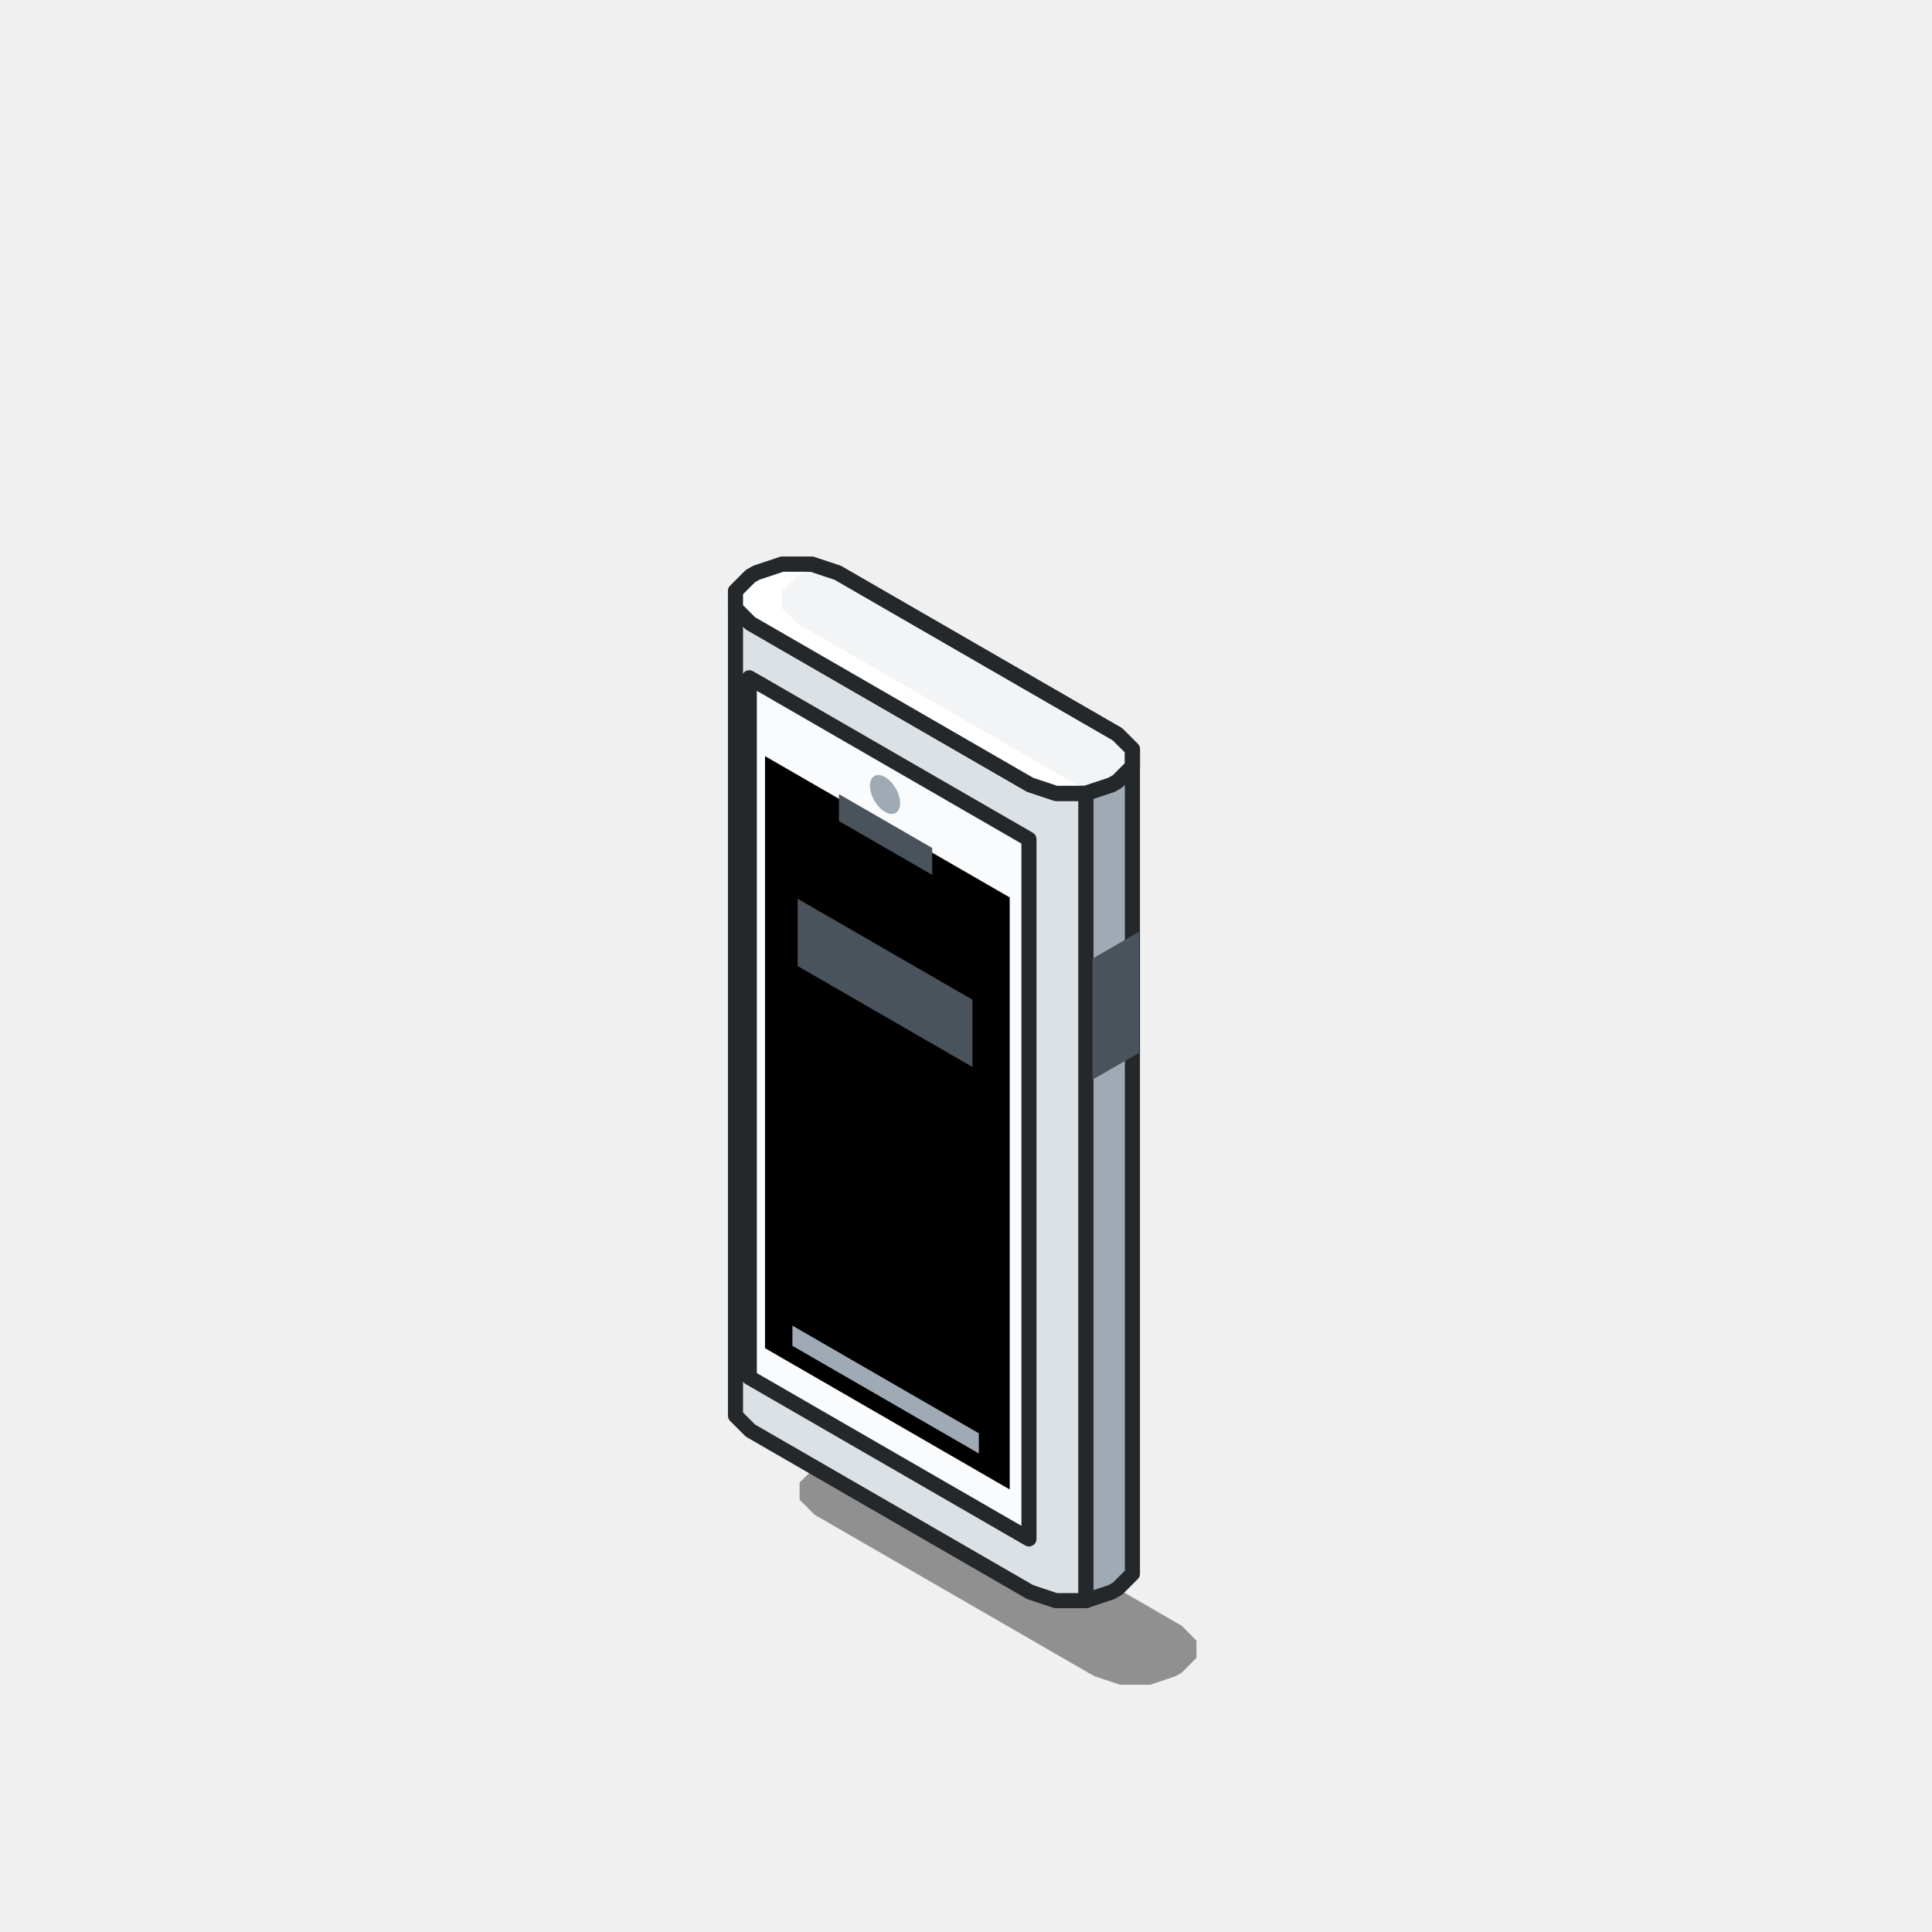
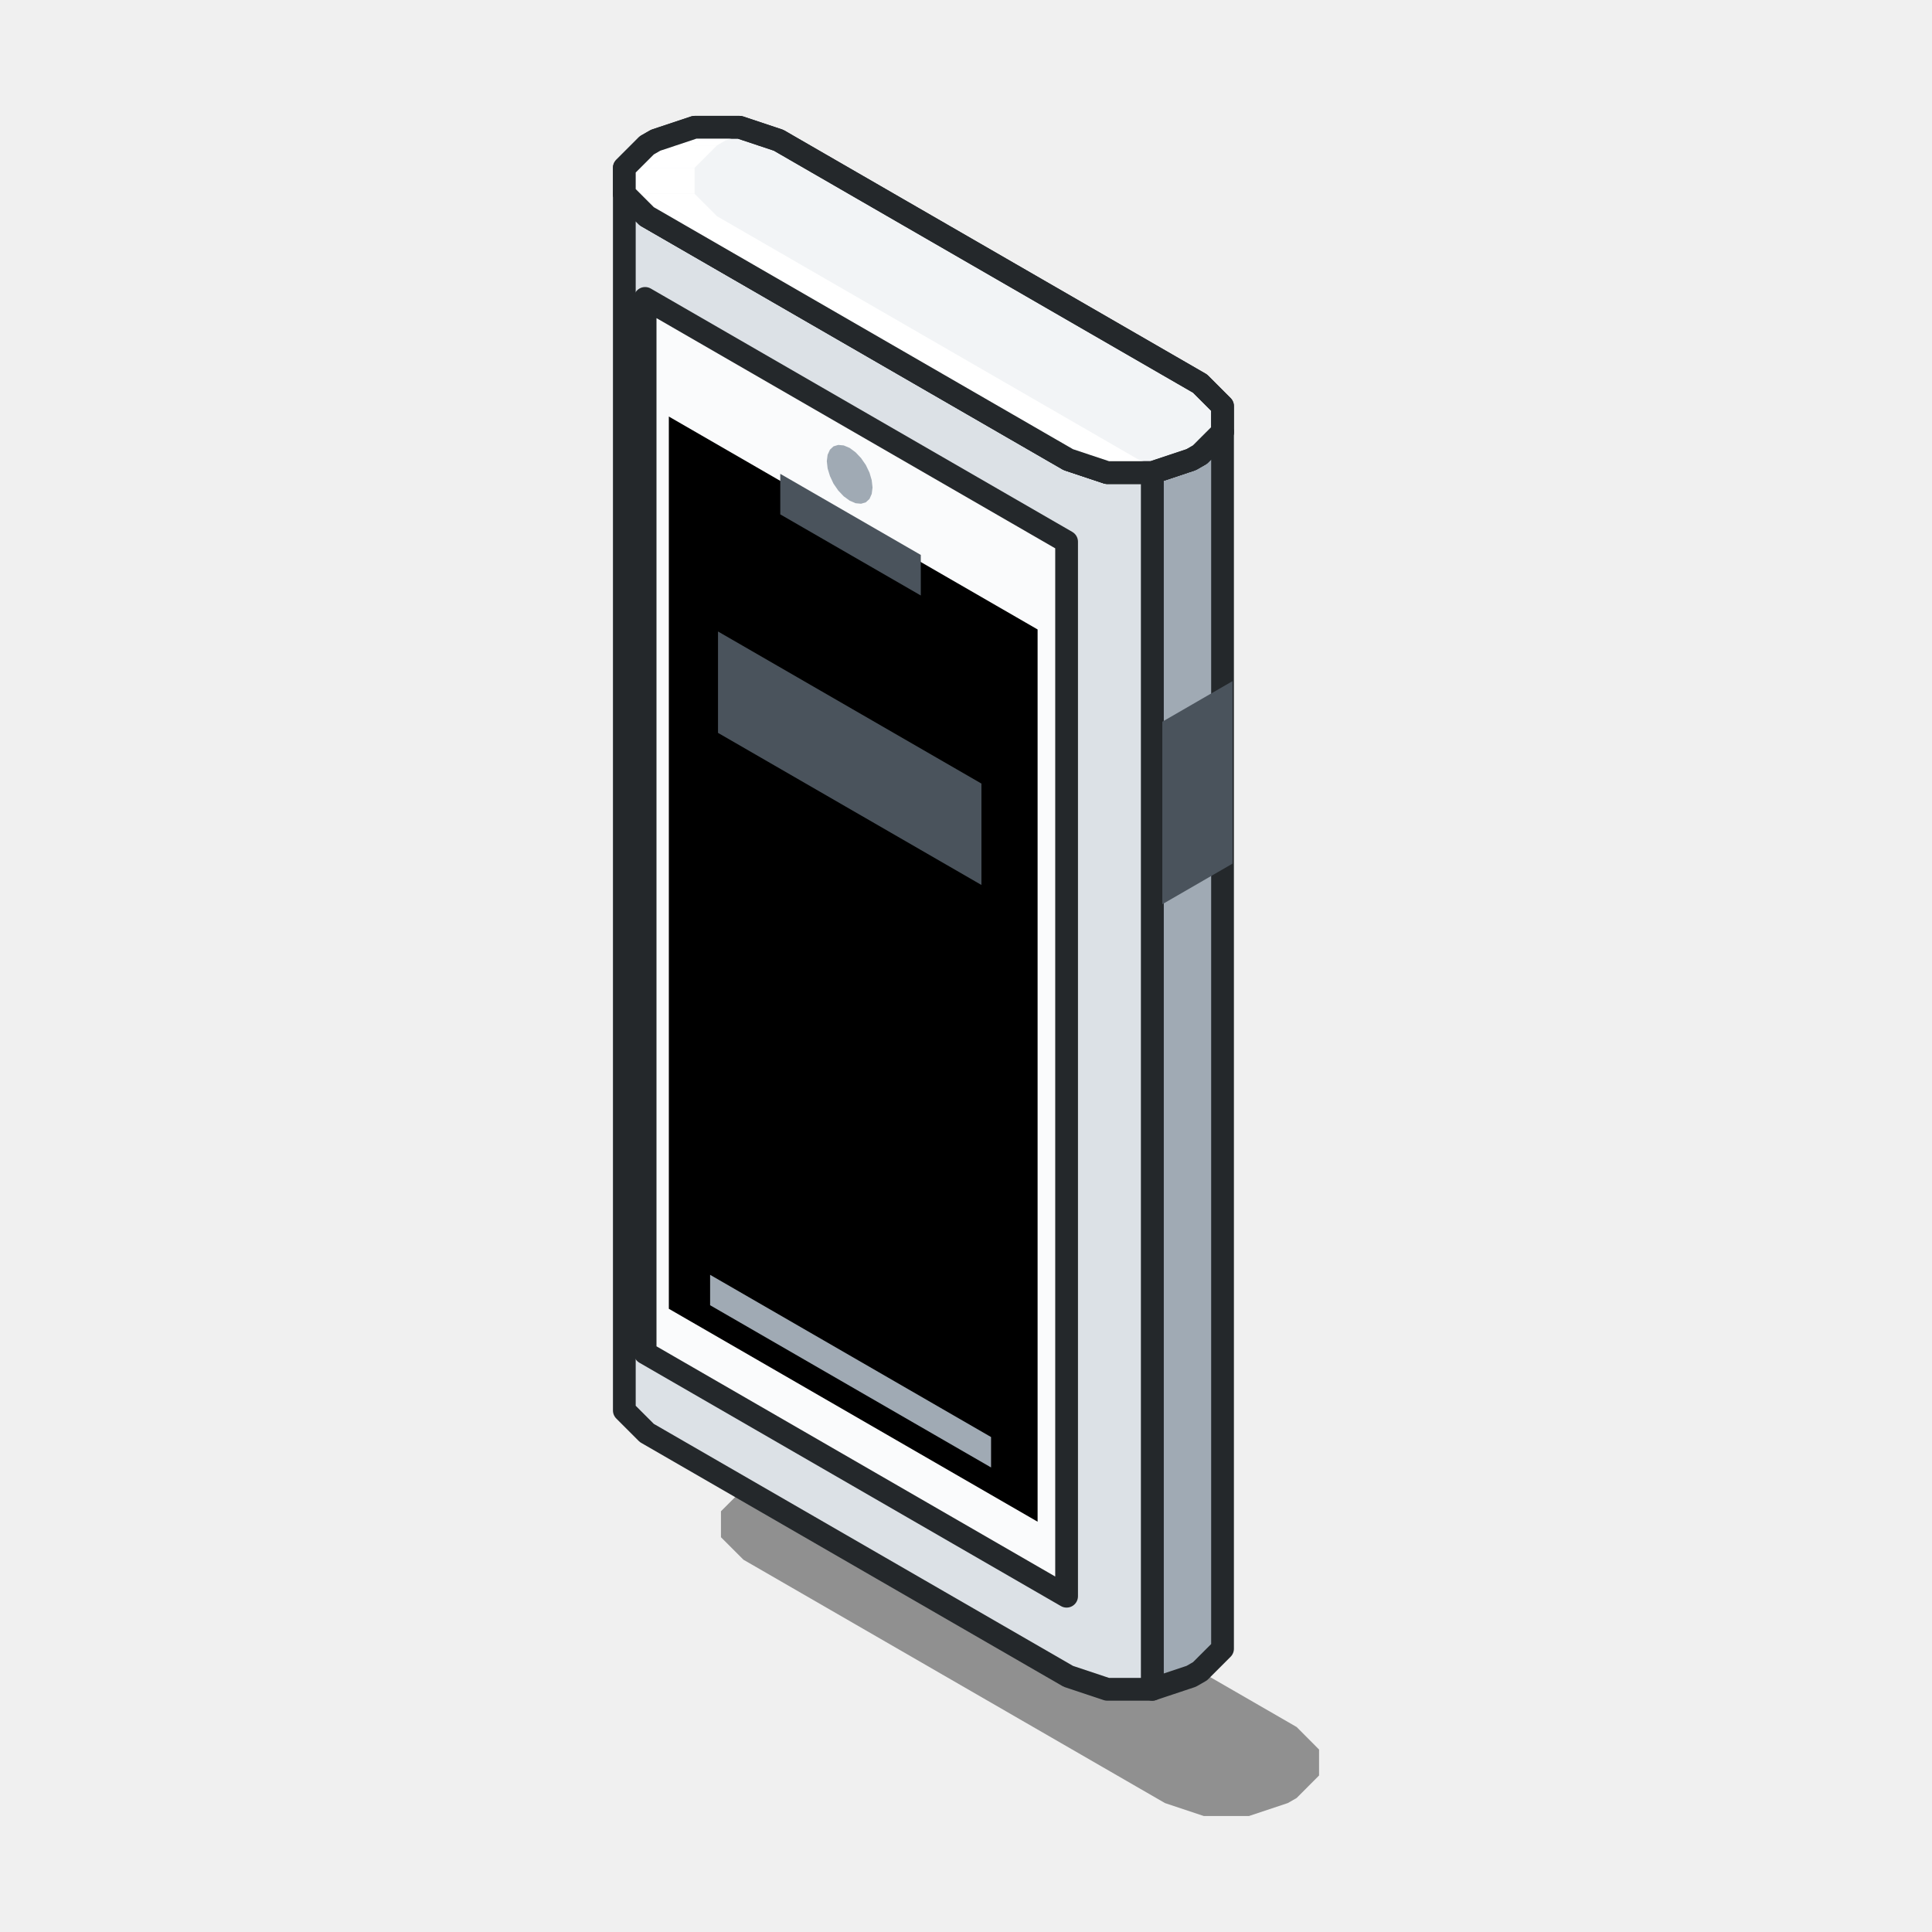
- <svg xmlns="http://www.w3.org/2000/svg" viewBox="0 0 512 512" width="512" height="512">
+ <svg xmlns="http://www.w3.org/2000/svg" viewBox="85.13 127.14 339.73 339.73" width="339.73" height="339.73">
  <g transform="translate(247.51,393.83) scale(1.7829)">
    <polygon points="35.94,28.25 32.10,29.53 27.66,29.53 23.82,28.25 -17.75,4.25 -19.97,2.03 -19.97,-0.53 -17.75,-2.75 -16.89,-3.25 -13.04,-4.53 -8.61,-4.53 -4.76,-3.25 36.81,20.75 39.02,22.97 39.02,25.53 36.81,27.75" fill="#000000" opacity="0.4" />
    <polygon points="29.50,-106.97 27.28,-104.75 26.41,-104.25 22.57,-102.97 22.57,17.03 26.41,15.75 27.28,15.25 29.50,13.03" fill="#A0AAB4" stroke="#24282B" stroke-width="2.244" stroke-linejoin="round" stroke-miterlimit="10" />
    <polygon points="22.57,-102.97 18.13,-102.97 14.29,-104.25 -27.28,-128.25 -29.50,-130.47 -29.50,-10.47 -27.28,-8.25 14.29,15.75 18.13,17.03 22.57,17.03" fill="#DCE1E6" stroke="#24282B" stroke-width="2.244" stroke-linejoin="round" stroke-miterlimit="10" />
    <polygon points="26.41,-104.25 22.57,-102.97 18.13,-102.97 14.29,-104.25 -27.28,-128.25 -29.50,-130.47 -29.50,-133.03 -27.28,-135.25 -26.41,-135.75 -22.57,-137.03 -18.13,-137.03 -14.29,-135.75 27.28,-111.75 29.50,-109.53 29.50,-106.97 27.28,-104.75" fill="#F2F4F6" stroke="#24282B" stroke-width="2.244" stroke-linejoin="round" stroke-miterlimit="10" />
    <polygon points="22.57,-102.97 18.13,-102.97 25.06,-102.97 29.50,-102.97" fill="#FFFFFF" />
    <polygon points="18.13,-102.97 14.29,-104.25 21.22,-104.25 25.06,-102.97" fill="#FFFFFF" />
    <polygon points="14.29,-104.25 -27.28,-128.25 -20.35,-128.25 21.22,-104.25" fill="#FFFFFF" />
    <polygon points="-27.28,-128.25 -29.50,-130.47 -22.57,-130.47 -20.35,-128.25" fill="#FFFFFF" />
    <polygon points="-29.50,-130.47 -29.50,-133.03 -22.57,-133.03 -22.57,-130.47" fill="#FFFFFF" />
    <polygon points="-29.50,-133.03 -27.28,-135.25 -20.35,-135.25 -22.57,-133.03" fill="#FFFFFF" />
    <polygon points="-27.28,-135.25 -26.41,-135.75 -19.49,-135.75 -20.35,-135.25" fill="#FFFFFF" />
    <polygon points="-26.41,-135.75 -22.57,-137.03 -15.64,-137.03 -19.49,-135.75" fill="#FFFFFF" />
    <polygon points="-22.57,-137.03 -18.13,-137.03 -11.20,-137.03 -15.64,-137.03" fill="#FFFFFF" />
    <polygon points="26.41,-104.25 22.57,-102.97 18.13,-102.97 14.29,-104.25 -27.28,-128.25 -29.50,-130.47 -29.50,-133.03 -27.28,-135.25 -26.41,-135.75 -22.57,-137.03 -18.13,-137.03 -14.29,-135.75 27.28,-111.75 29.50,-109.53 29.50,-106.97 27.28,-104.75" fill="none" stroke="#24282B" stroke-width="2.244" stroke-linejoin="round" stroke-miterlimit="10" />
    <polygon points="-27.45,-16.15 14.12,7.85 14.12,-96.15 -27.45,-120.15" fill="#FAFBFC" stroke="#24282B" stroke-width="2.244" stroke-linejoin="round" stroke-miterlimit="10" />
    <polygon points="-25.11,-20.50 11.26,0.50 11.26,-87.50 -25.11,-108.50" fill="#000000" />
    <polygon points="-14.12,-98.85 -0.26,-90.85 -0.26,-94.85 -14.12,-102.85" fill="#4A535C" />
    <polygon points="-21.04,-20.85 6.67,-4.85 6.67,-7.85 -21.04,-23.85" fill="#A0AAB4" />
    <polygon points="-20.26,-77.30 5.72,-62.30 5.72,-72.30 -20.26,-87.30" fill="#4A535C" />
    <polygon points="30.48,-64.40 23.56,-60.40 23.56,-78.40 30.48,-82.40" fill="#4A535C" />
    <polygon points="-5.02,-101.50 -5.10,-102.22 -5.32,-102.97 -5.68,-103.72 -6.15,-104.40 -6.69,-104.97 -7.27,-105.40 -7.86,-105.65 -8.40,-105.70 -8.87,-105.56 -9.22,-105.23 -9.45,-104.73 -9.53,-104.10 -9.45,-103.38 -9.22,-102.63 -8.87,-101.88 -8.40,-101.20 -7.86,-100.63 -7.27,-100.20 -6.69,-99.95 -6.15,-99.90 -5.68,-100.04 -5.32,-100.37 -5.10,-100.87" fill="#A0AAB4" />
  </g>
</svg>
